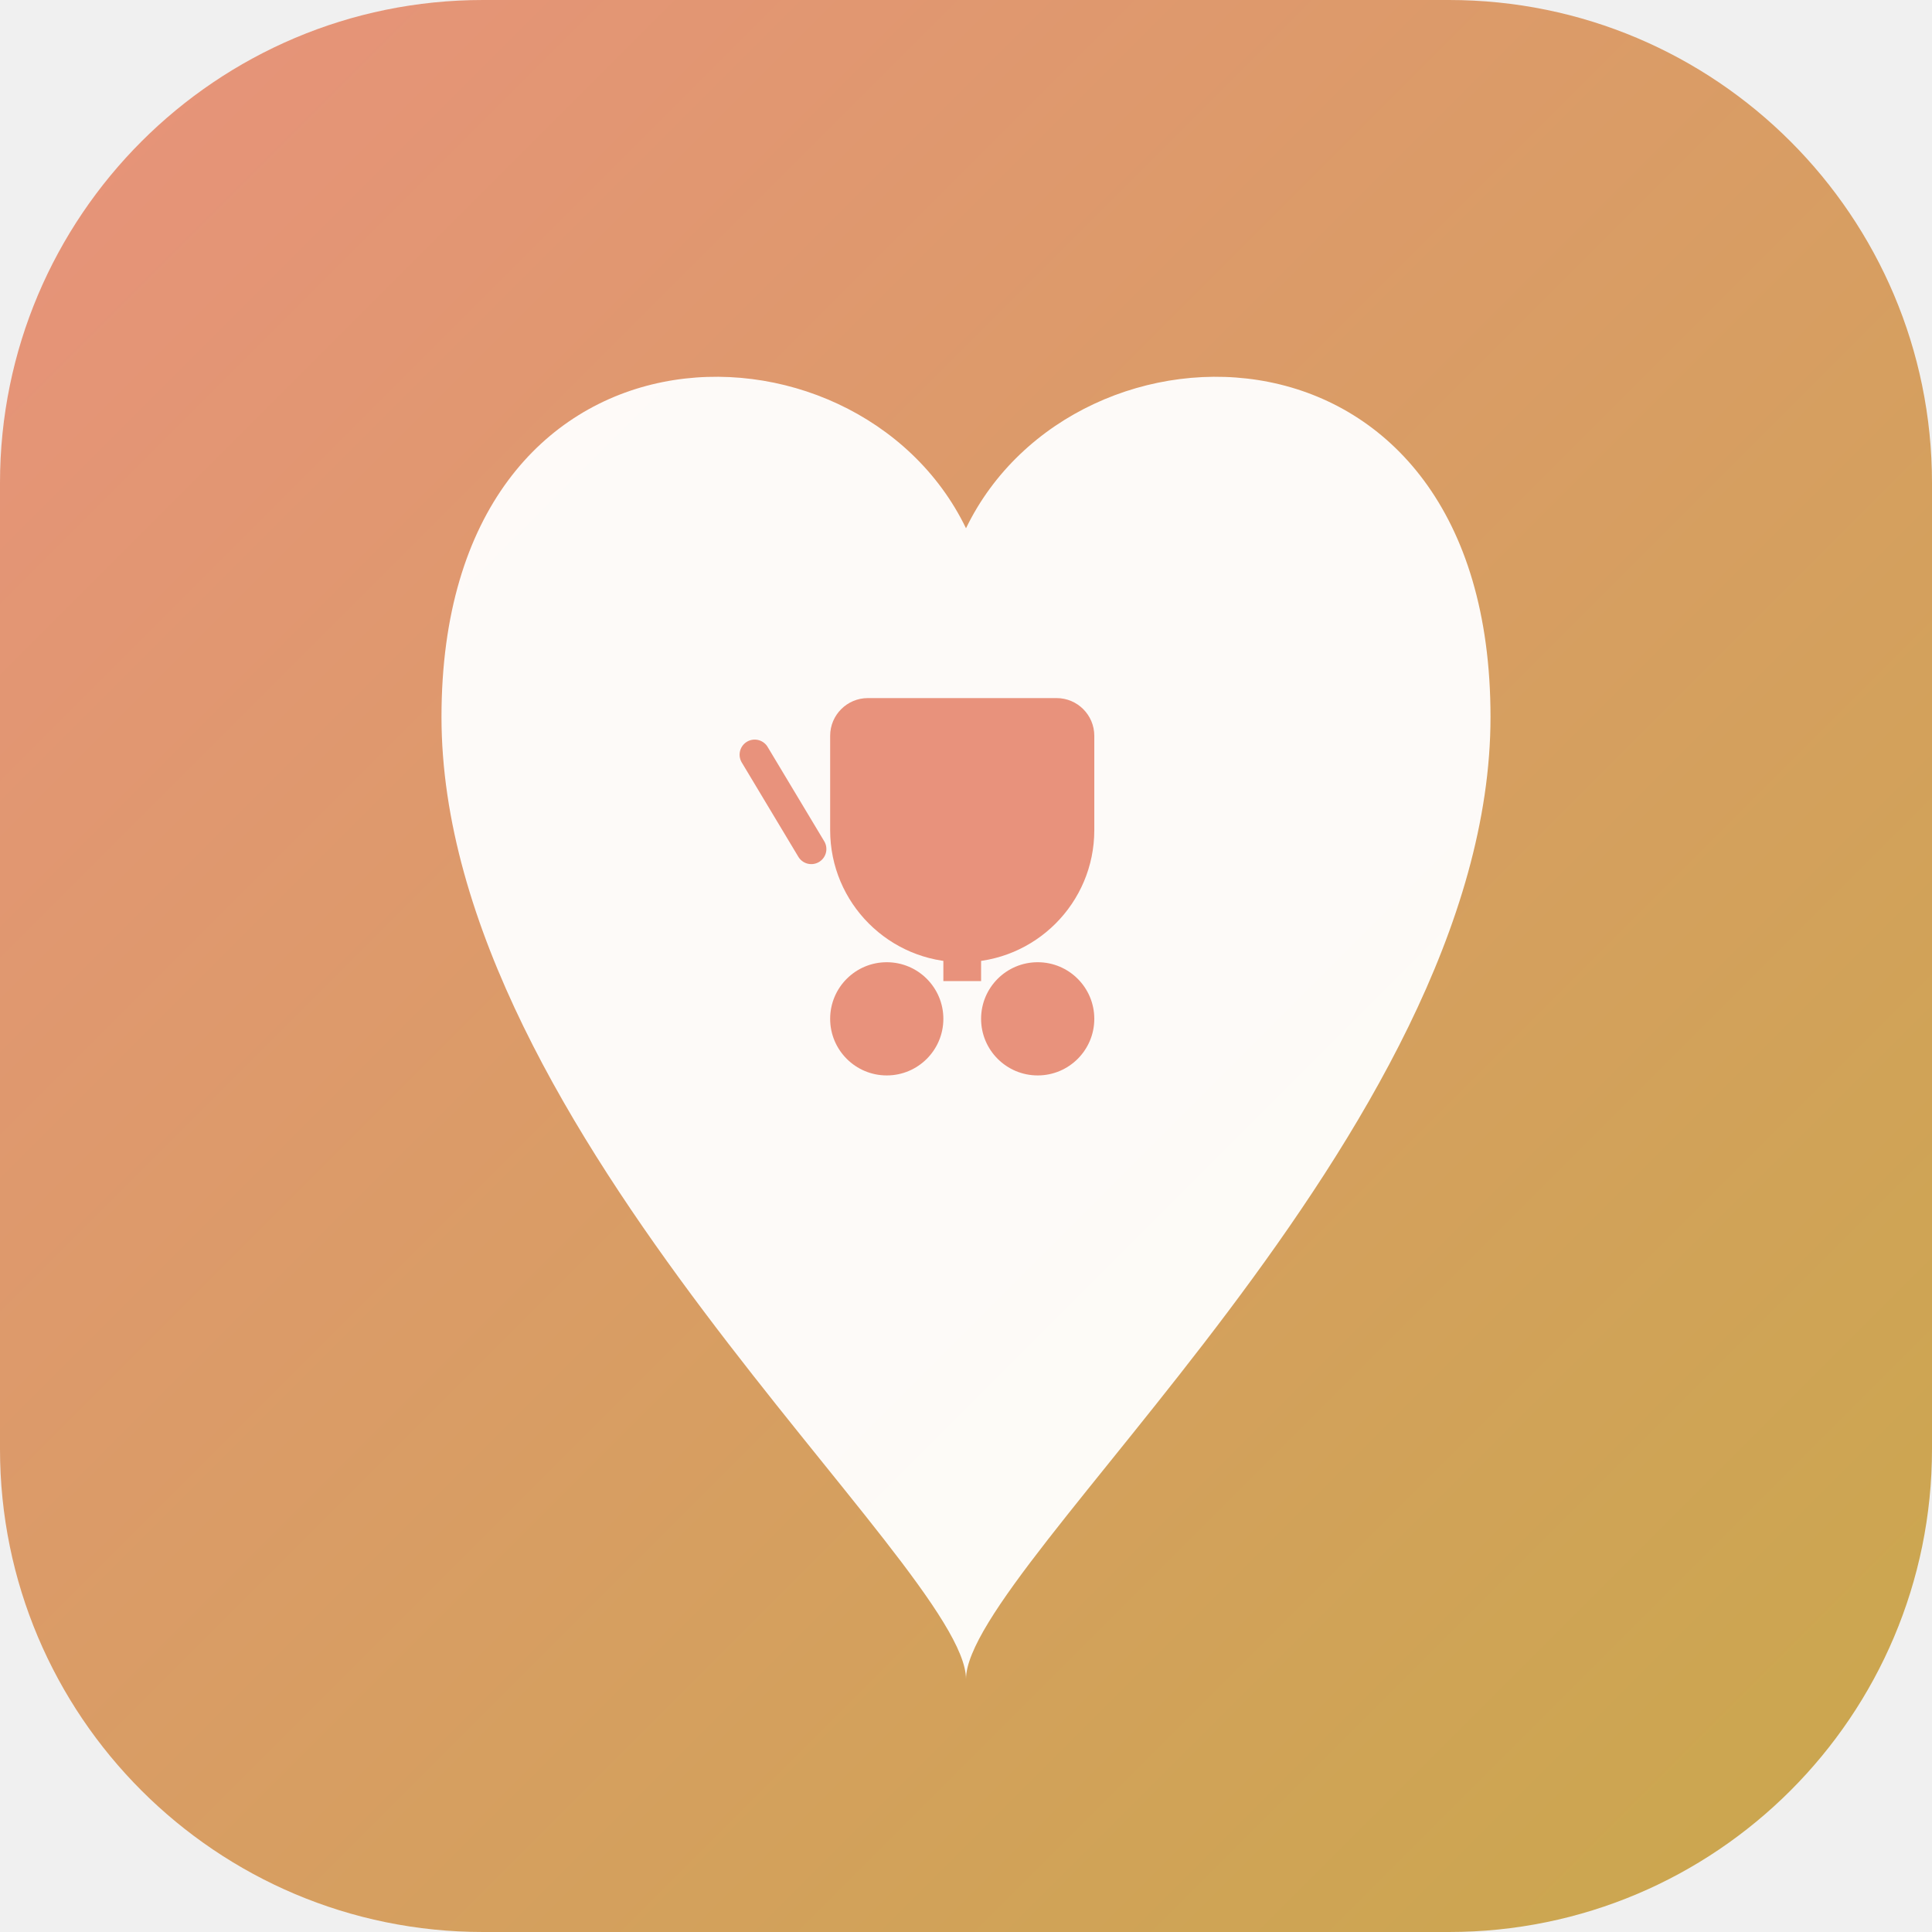
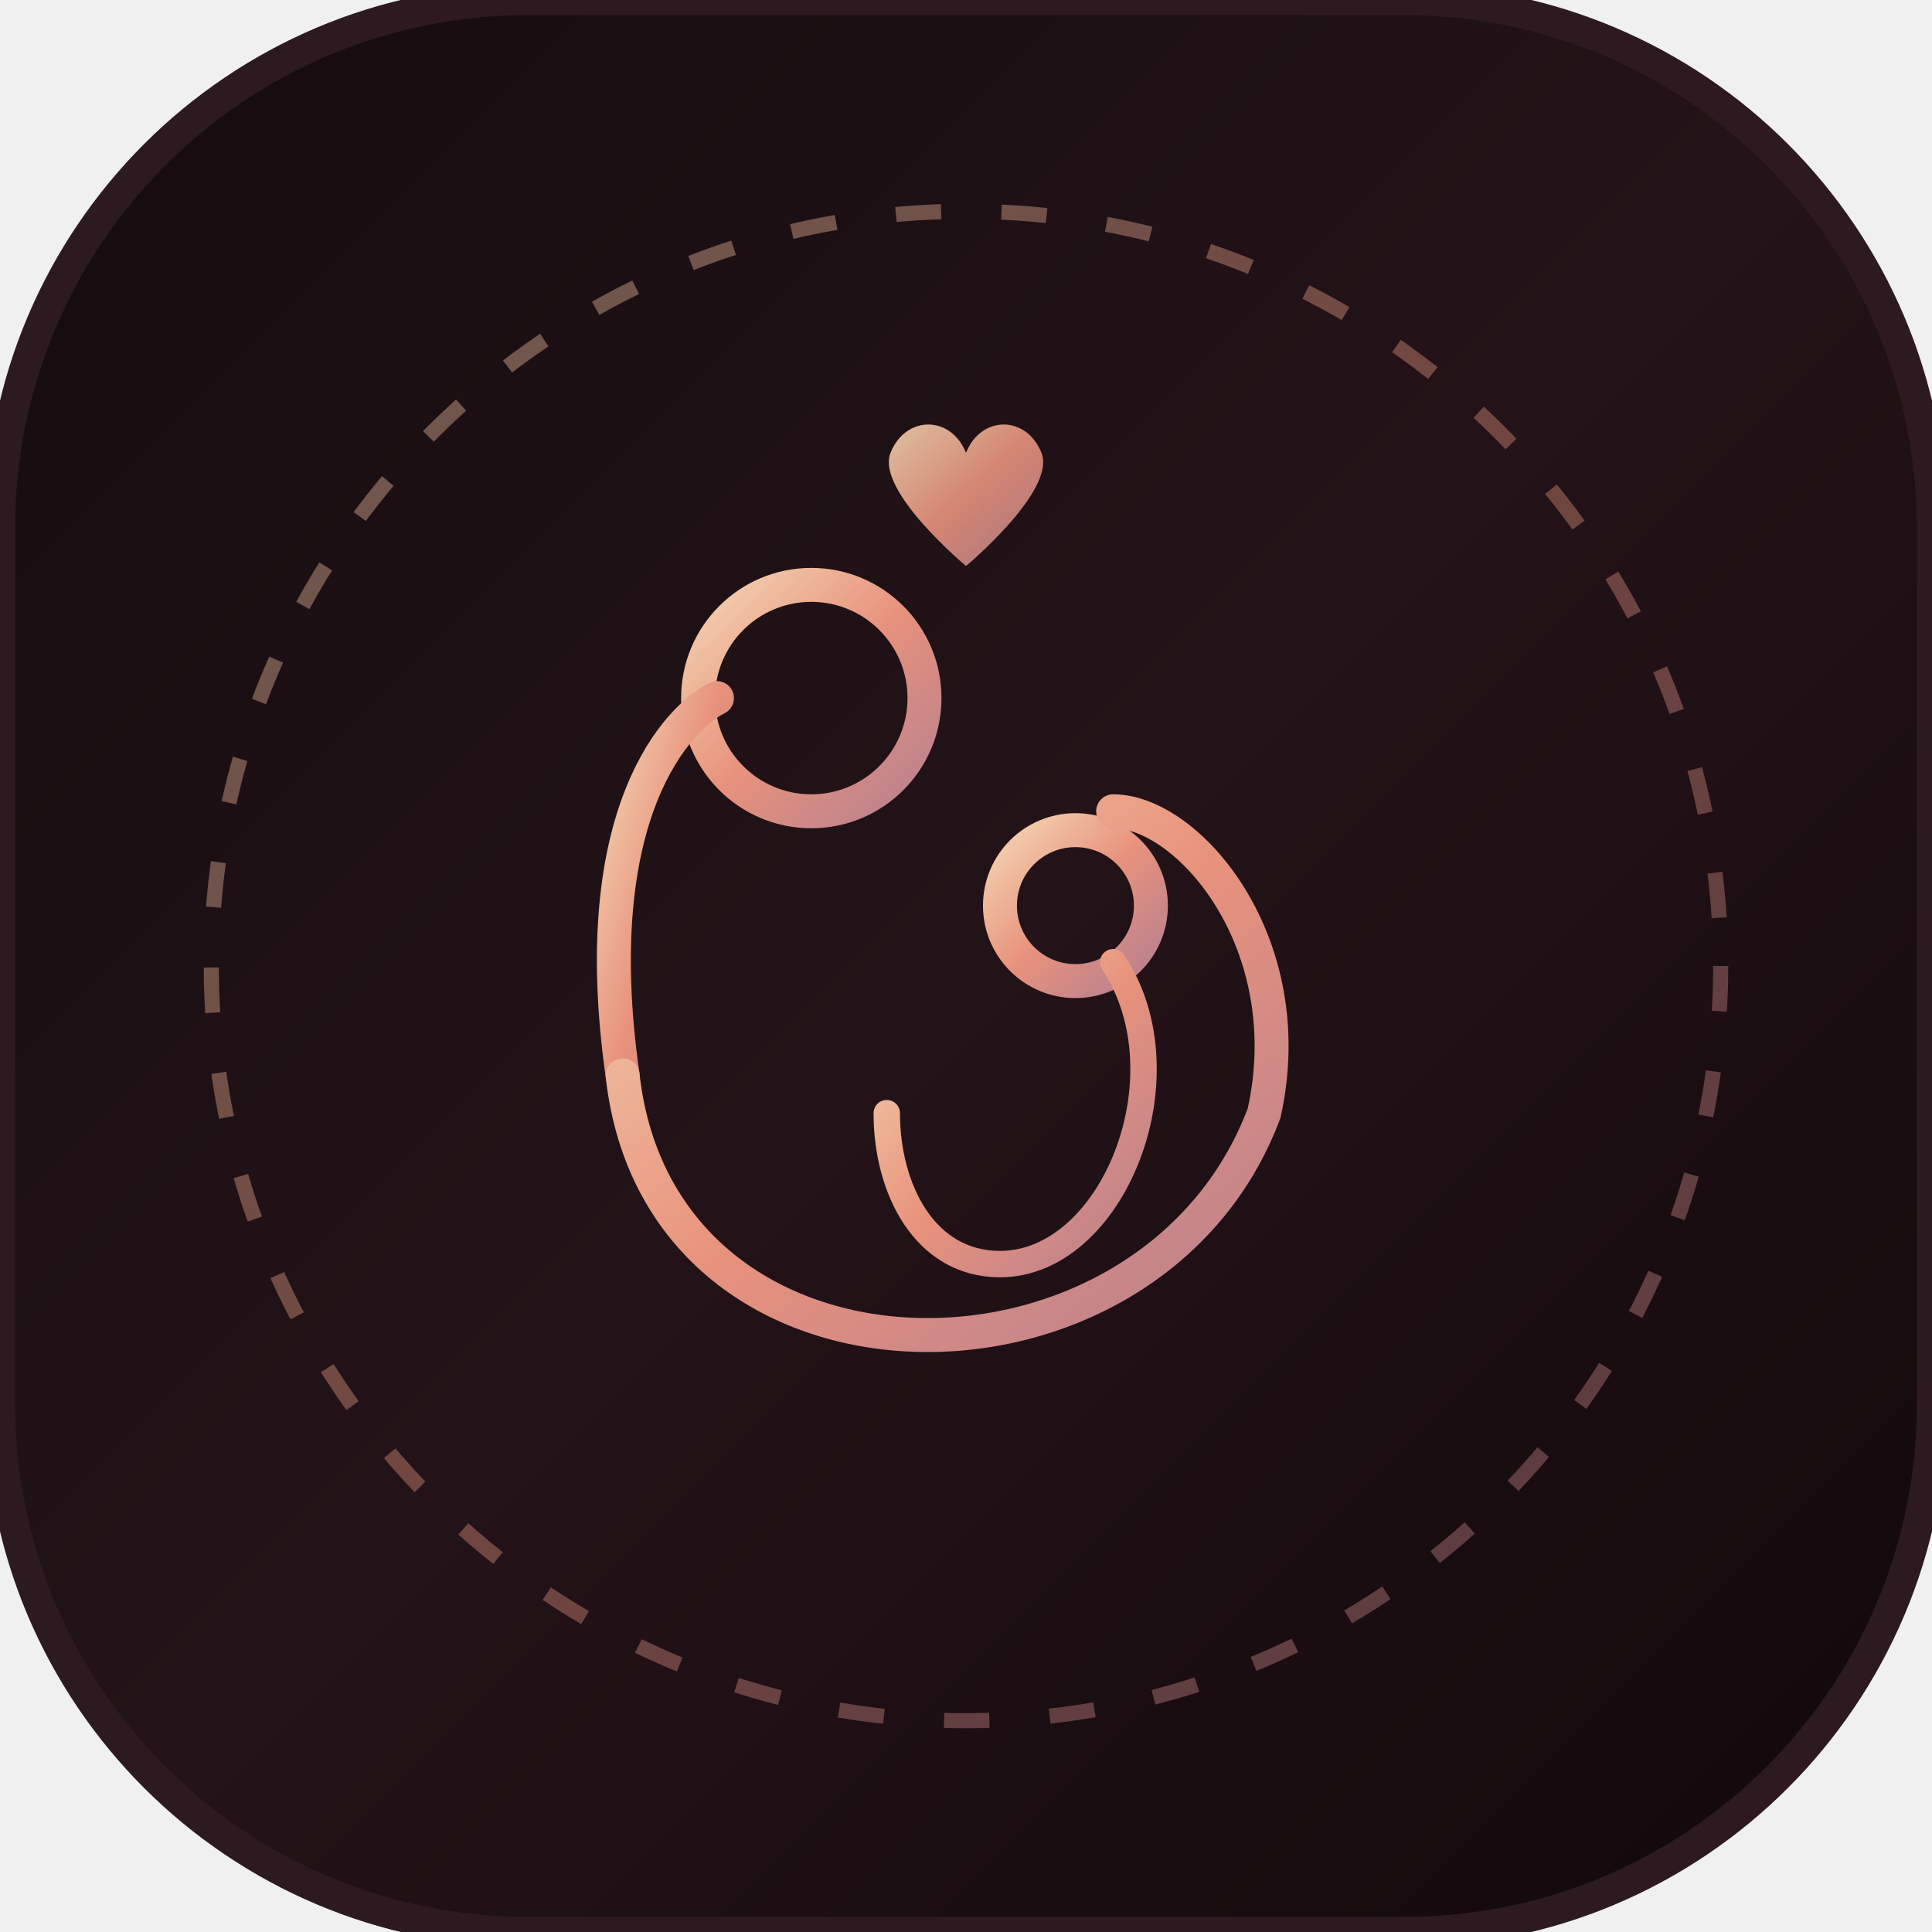
<svg xmlns="http://www.w3.org/2000/svg" viewBox="0 0 512 512" width="512" height="512">
  <defs>
-     <linearGradient id="roseGrad" x1="0%" y1="0%" x2="100%" y2="100%">
-       <stop offset="0%" stop-color="#E8927C" />
-       <stop offset="100%" stop-color="#C9A84C" />
+     <linearGradient id="bgGrad" x1="0%" y1="0%" x2="100%" y2="100%">
+       <stop offset="0%" stop-color="#140B0E" />
+       <stop offset="50%" stop-color="#231318" />
+       <stop offset="100%" stop-color="#11070A" />
+     </linearGradient>
+     <linearGradient id="goldGrad" x1="0%" y1="0%" x2="100%" y2="100%">
+       <stop offset="0%" stop-color="#F3D3B1" />
+       <stop offset="50%" stop-color="#E8927C" />
+       <stop offset="100%" stop-color="#B8808F" />
    </linearGradient>
  </defs>
-   <rect width="512" height="512" rx="128" fill="url(#roseGrad)" />
-   <path d="M256,140 C285,80 395,80 395,190 C395,300 256,415 256,445 C256,415 117,300 117,190 C117,80 227,80 256,140 Z" fill="#FFFFFF" opacity="0.95" />
-   <path d="M220,220 A35,35 0 0,0 290,220 L290,195 A10,10 0 0,0 280,185 L230,185 A10,10 0 0,0 220,195 Z" fill="#E8927C" />
-   <rect x="250" y="220" width="10" height="40" fill="#E8927C" />
-   <circle cx="235" cy="270" r="15" fill="#E8927C" />
-   <circle cx="275" cy="270" r="15" fill="#E8927C" />
-   <path d="M200,200 L215,225" stroke="#E8927C" stroke-width="8" stroke-linecap="round" />
+   <rect width="512" height="512" rx="140" fill="url(#bgGrad)" stroke="#2C1A20" stroke-width="8" />
+   <circle cx="256" cy="256" r="200" fill="none" stroke="url(#goldGrad)" stroke-width="4" stroke-dasharray="12 16" opacity="0.4" />
+   <g transform="translate(0, 5)">
+     <circle cx="215" cy="180" r="30" fill="none" stroke="url(#goldGrad)" stroke-width="9" stroke-linecap="round" />
+     <circle cx="285" cy="235" r="20" fill="none" stroke="url(#goldGrad)" stroke-width="9" stroke-linecap="round" />
+     <path d="M165,280 C155,210 180,185 190,180" fill="none" stroke="url(#goldGrad)" stroke-width="9" stroke-linecap="round" />
+     <path d="M165,280 C175,370 305,370 335,290 C345,245 315,210 295,210" fill="none" stroke="url(#goldGrad)" stroke-width="9" stroke-linecap="round" />
+     <path d="M295,250 C315,280 295,330 265,330 C245,330 235,310 235,290" fill="none" stroke="url(#goldGrad)" stroke-width="7" stroke-linecap="round" />
+   </g>
+   <path d="M256,120 C260,110 272,110 276,120 C280,130 256,150 256,150 C256,150 232,130 236,120 C240,110 252,110 256,120 Z" fill="url(#goldGrad)" opacity="0.9" />
</svg>
